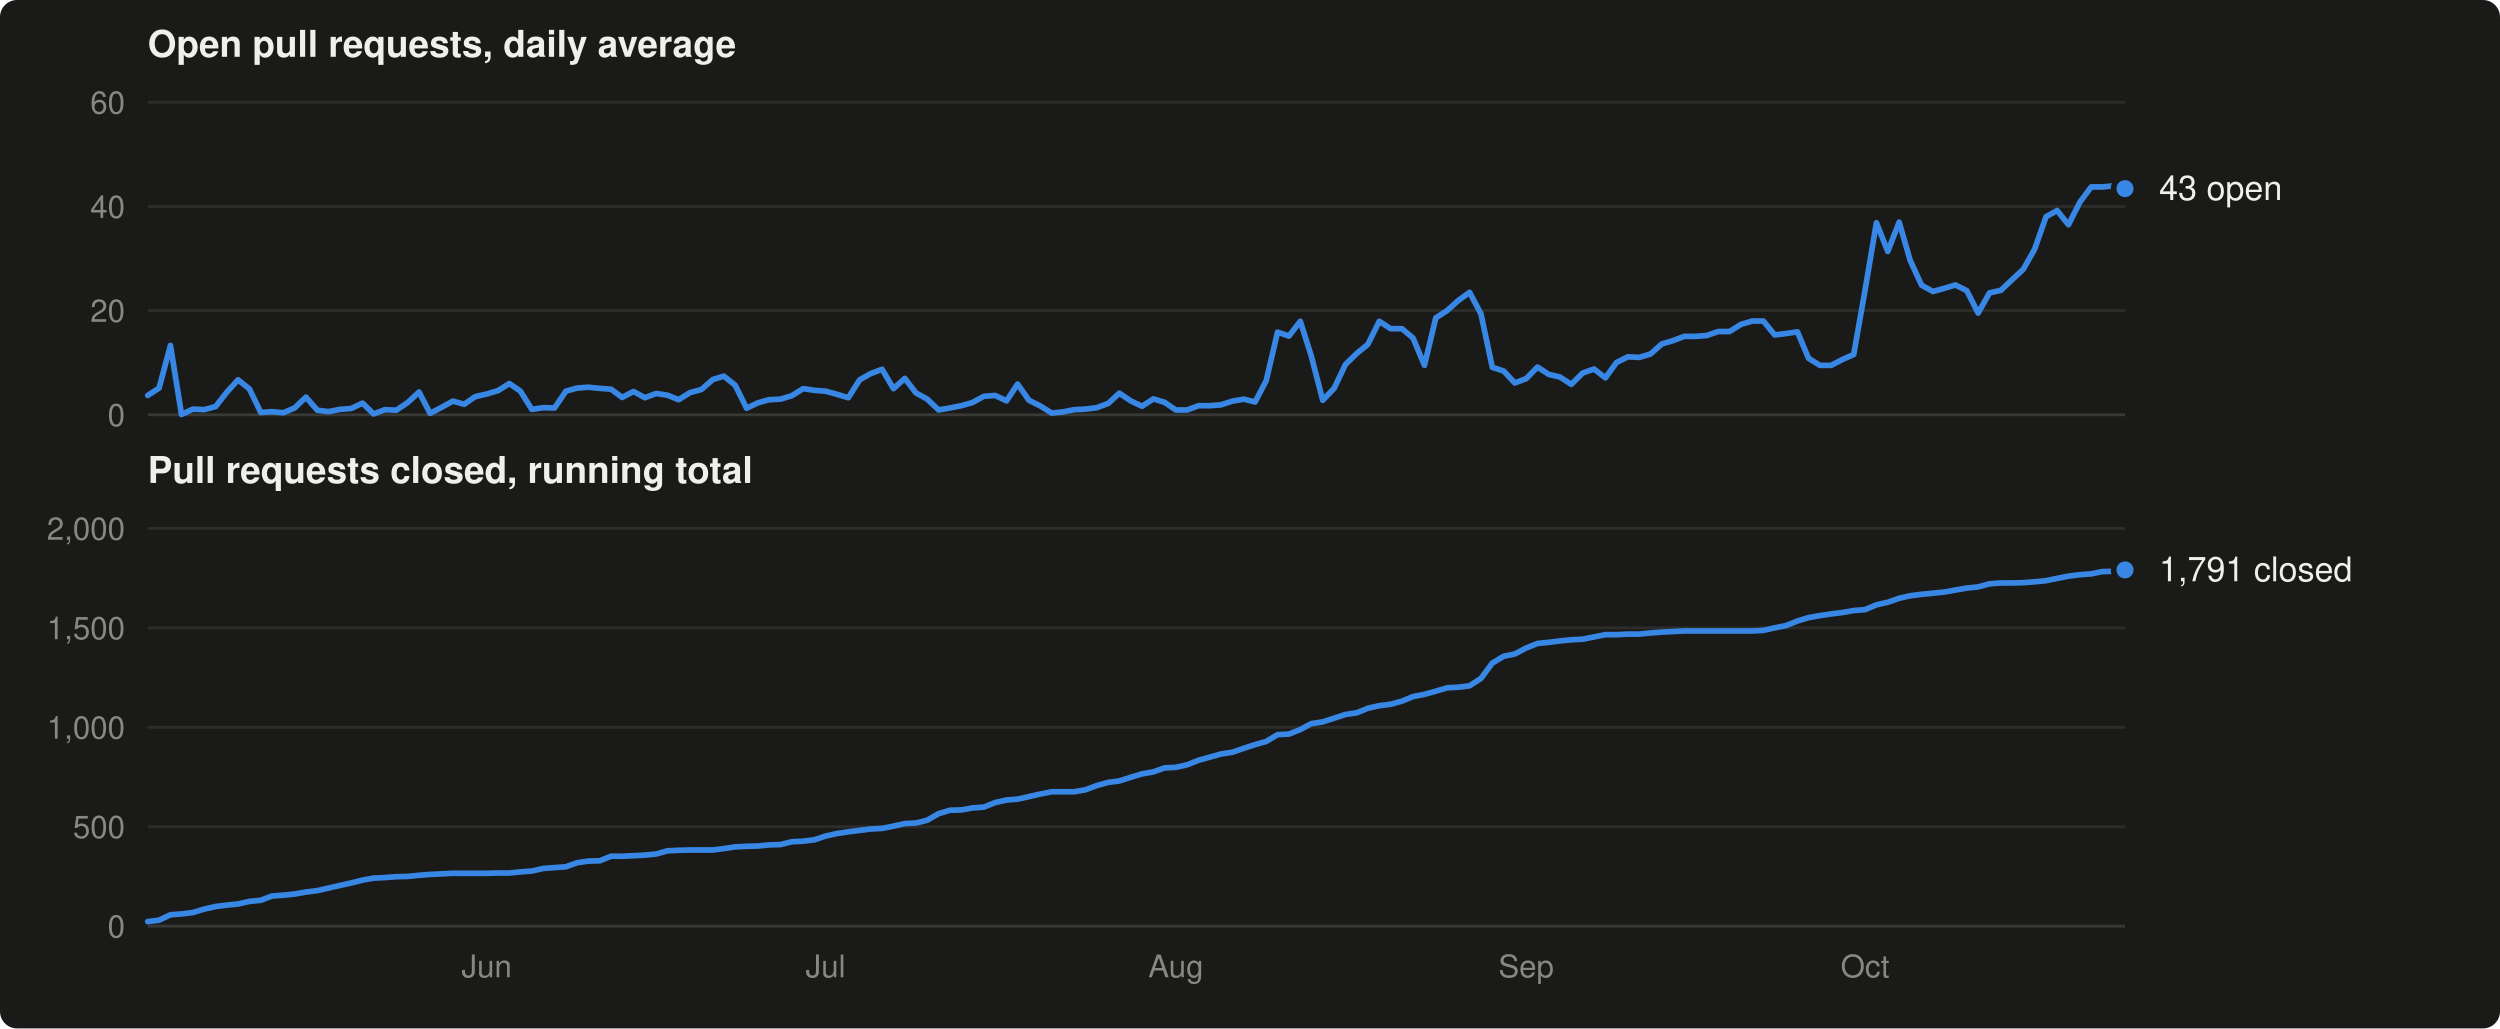
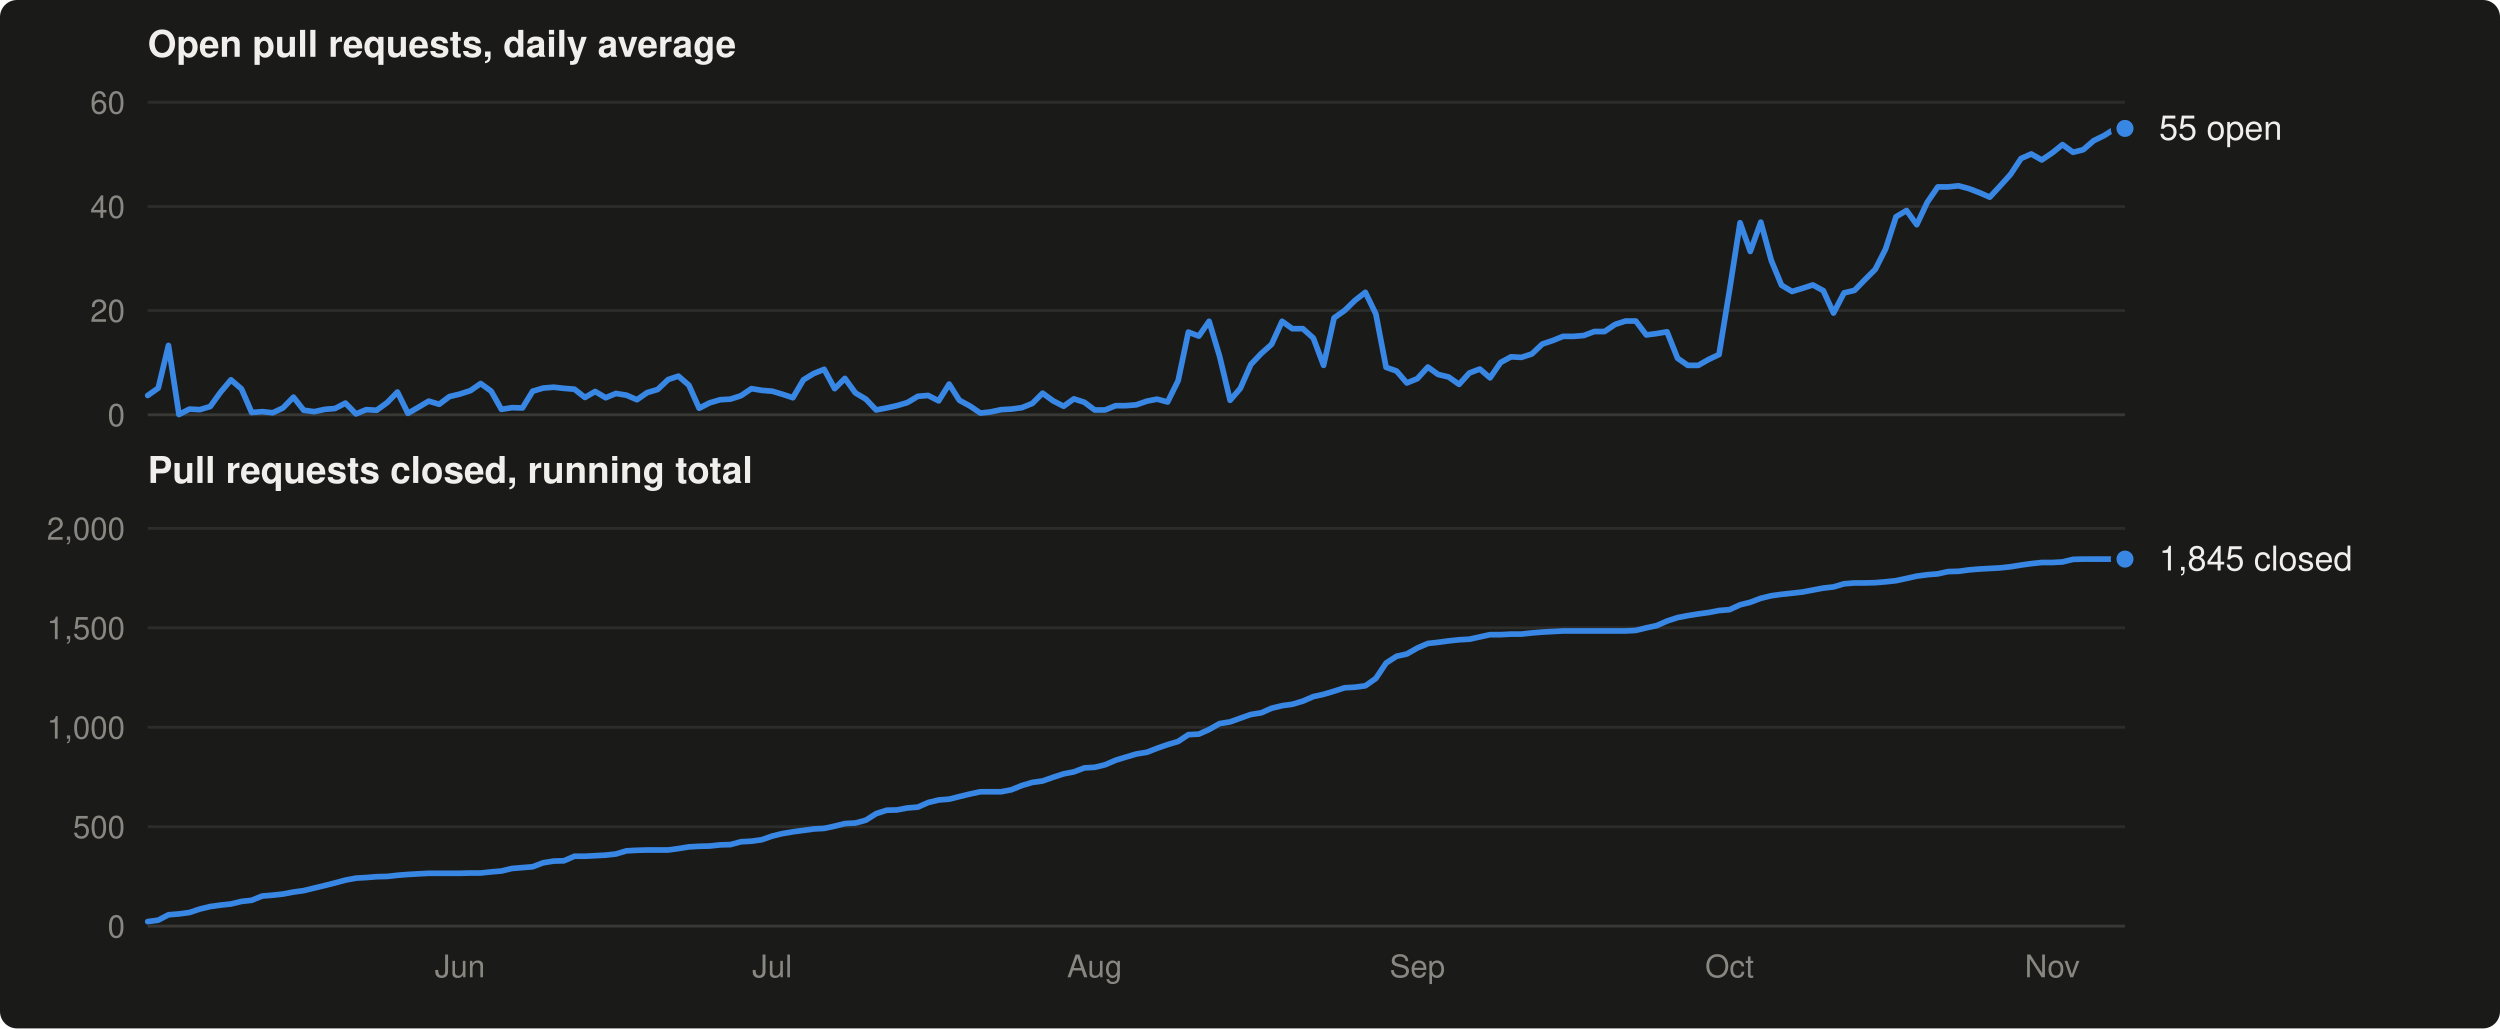
<svg xmlns="http://www.w3.org/2000/svg" width="880" height="362" viewBox="0 0 880 362" role="img" aria-labelledby="t d" font-family="-apple-system, BlinkMacSystemFont, 'Segoe UI', Helvetica, Arial, sans-serif">
  <rect width="100%" height="100%" rx="6" fill="#1a1a19" />
  <text x="52.0" y="20.0" fill="#f0efec" font-size="13" font-weight="600" text-anchor="start">Open pull requests, daily average</text>
  <line x1="52" y1="146.0" x2="748" y2="146.0" stroke="#383835" stroke-width="1" />
  <text x="44.0" y="150.0" fill="#898781" font-size="11" font-weight="400" text-anchor="end">0</text>
  <line x1="52" y1="109.3" x2="748" y2="109.3" stroke="#2c2c2a" stroke-width="1" />
  <text x="44.0" y="113.3" fill="#898781" font-size="11" font-weight="400" text-anchor="end">20</text>
  <line x1="52" y1="72.7" x2="748" y2="72.7" stroke="#2c2c2a" stroke-width="1" />
  <text x="44.0" y="76.7" fill="#898781" font-size="11" font-weight="400" text-anchor="end">40</text>
  <line x1="52" y1="36.0" x2="748" y2="36.0" stroke="#2c2c2a" stroke-width="1" />
  <text x="44.0" y="40.0" fill="#898781" font-size="11" font-weight="400" text-anchor="end">60</text>
-   <path d="M52.0,139.2 L56.0,136.6 L60.0,121.6 L63.9,145.9 L67.9,144.0 L71.9,144.2 L75.9,143.1 L79.8,138.1 L83.8,133.7 L87.8,136.9 L91.8,145.2 L95.7,144.9 L99.7,145.3 L103.7,143.6 L107.7,139.8 L111.7,144.4 L115.6,144.9 L119.6,144.1 L123.6,143.8 L127.6,141.9 L131.5,145.7 L135.5,144.2 L139.5,144.4 L143.5,141.7 L147.5,138.0 L151.4,145.5 L155.4,143.4 L159.4,141.2 L163.4,142.3 L167.3,139.6 L171.3,138.7 L175.3,137.5 L179.3,135.0 L183.2,137.7 L187.2,144.1 L191.2,143.5 L195.2,143.6 L199.2,137.7 L203.1,136.6 L207.1,136.3 L211.1,136.7 L215.1,137.0 L219.0,139.9 L223.0,137.8 L227.0,140.0 L231.0,138.5 L234.9,139.1 L238.9,140.7 L242.9,138.2 L246.9,137.1 L250.9,133.6 L254.8,132.4 L258.8,135.6 L262.8,143.7 L266.8,141.8 L270.7,140.7 L274.7,140.5 L278.7,139.3 L282.7,136.8 L286.7,137.4 L290.6,137.7 L294.6,138.8 L298.6,140.0 L302.6,133.7 L306.5,131.5 L310.5,130.0 L314.5,136.8 L318.5,133.2 L322.4,138.3 L326.4,140.5 L330.4,144.3 L334.4,143.6 L338.4,142.8 L342.3,141.7 L346.3,139.5 L350.3,139.2 L354.3,141.1 L358.2,135.2 L362.2,140.9 L366.2,142.9 L370.2,145.4 L374.1,145.0 L378.1,144.2 L382.1,144.0 L386.1,143.5 L390.1,142.0 L394.0,138.4 L398.0,141.1 L402.0,143.0 L406.0,140.4 L409.9,141.6 L413.9,144.3 L417.9,144.3 L421.9,142.8 L425.9,142.8 L429.8,142.5 L433.8,141.2 L437.8,140.5 L441.8,141.5 L445.7,134.0 L449.7,116.9 L453.7,118.3 L457.7,113.1 L461.6,125.4 L465.6,140.9 L469.6,136.7 L473.6,128.3 L477.6,124.4 L481.5,121.2 L485.5,113.1 L489.5,115.7 L493.5,115.7 L497.4,119.0 L501.4,128.6 L505.4,111.9 L509.4,109.3 L513.3,105.8 L517.3,102.9 L521.3,110.5 L525.3,129.3 L529.3,130.6 L533.2,134.8 L537.2,133.3 L541.2,129.2 L545.2,131.8 L549.1,132.7 L553.1,135.3 L557.1,131.3 L561.1,129.9 L565.1,133.0 L569.0,127.6 L573.0,125.6 L577.0,125.8 L581.0,124.6 L584.9,121.1 L588.9,119.9 L592.9,118.4 L596.9,118.4 L600.8,118.1 L604.8,116.7 L608.8,116.7 L612.8,114.2 L616.8,113.0 L620.7,113.0 L624.7,117.9 L628.7,117.4 L632.7,116.8 L636.6,126.1 L640.6,128.6 L644.6,128.6 L648.6,126.5 L652.5,124.8 L656.5,102.1 L660.5,78.4 L664.5,88.5 L668.5,78.2 L672.4,91.7 L676.4,100.4 L680.4,102.6 L684.4,101.5 L688.3,100.3 L692.3,102.3 L696.3,110.2 L700.3,103.1 L704.3,102.2 L708.2,98.5 L712.2,94.8 L716.2,87.7 L720.2,76.3 L724.1,74.1 L728.1,79.1 L732.1,71.2 L736.1,65.8 L740.0,65.8 L744.0,65.4 L748.0,66.4" fill="none" stroke="#3987e5" stroke-width="2" stroke-linejoin="round" stroke-linecap="round" />
-   <circle cx="748.0" cy="66.4" r="4" fill="#3987e5" stroke="#1a1a19" stroke-width="2" />
-   <text x="760.0" y="70.4" fill="#f0efec" font-size="12" font-weight="400" text-anchor="start">43 open</text>
+   <path d="M52.0,139.2 L55.7,136.6 L59.3,121.6 L63.0,145.9 L66.7,144.0 L70.3,144.2 L74.0,143.1 L77.6,138.1 L81.3,133.7 L85.0,136.9 L88.6,145.2 L92.3,144.9 L96.0,145.3 L99.6,143.6 L103.3,139.8 L106.9,144.4 L110.6,144.9 L114.3,144.1 L117.9,143.8 L121.6,141.9 L125.3,145.7 L128.9,144.2 L132.6,144.4 L136.3,141.7 L139.9,138.0 L143.6,145.5 L147.2,143.4 L150.9,141.2 L154.6,142.3 L158.2,139.6 L161.9,138.7 L165.6,137.5 L169.2,135.0 L172.9,137.7 L176.5,144.1 L180.2,143.5 L183.9,143.6 L187.5,137.7 L191.2,136.6 L194.9,136.3 L198.5,136.7 L202.2,137.0 L205.9,139.9 L209.5,137.8 L213.2,140.0 L216.8,138.5 L220.5,139.1 L224.2,140.7 L227.8,138.2 L231.5,137.1 L235.2,133.6 L238.8,132.4 L242.5,135.6 L246.1,143.7 L249.8,141.8 L253.5,140.7 L257.1,140.5 L260.8,139.3 L264.5,136.8 L268.1,137.4 L271.8,137.7 L275.5,138.8 L279.1,140.0 L282.8,133.7 L286.4,131.5 L290.1,130.0 L293.8,136.8 L297.4,133.2 L301.1,138.3 L304.8,140.5 L308.4,144.3 L312.1,143.6 L315.7,142.8 L319.4,141.7 L323.1,139.5 L326.7,139.2 L330.4,141.1 L334.1,135.2 L337.7,140.9 L341.4,142.9 L345.1,145.4 L348.7,145.0 L352.4,144.2 L356.0,144.0 L359.7,143.5 L363.4,142.0 L367.0,138.4 L370.7,141.1 L374.4,143.0 L378.0,140.4 L381.7,141.6 L385.3,144.3 L389.0,144.3 L392.7,142.8 L396.3,142.8 L400.0,142.5 L403.7,141.2 L407.3,140.5 L411.0,141.5 L414.7,134.0 L418.3,116.9 L422.0,118.3 L425.6,113.1 L429.3,125.4 L433.0,140.9 L436.6,136.7 L440.3,128.3 L444.0,124.4 L447.6,121.2 L451.3,113.1 L454.9,115.7 L458.6,115.7 L462.3,119.0 L465.9,128.6 L469.6,111.9 L473.3,109.3 L476.9,105.8 L480.6,102.9 L484.3,110.5 L487.9,129.3 L491.6,130.6 L495.2,134.8 L498.9,133.3 L502.6,129.2 L506.2,131.8 L509.9,132.7 L513.6,135.3 L517.2,131.3 L520.9,129.9 L524.5,133.0 L528.2,127.6 L531.9,125.6 L535.5,125.8 L539.2,124.6 L542.9,121.1 L546.5,119.9 L550.2,118.4 L553.9,118.4 L557.5,118.1 L561.2,116.7 L564.8,116.7 L568.5,114.2 L572.2,113.0 L575.8,113.0 L579.5,117.9 L583.2,117.4 L586.8,116.8 L590.5,126.1 L594.1,128.6 L597.8,128.6 L601.5,126.5 L605.1,124.8 L608.8,102.1 L612.5,78.4 L616.1,88.5 L619.8,78.2 L623.5,91.7 L627.1,100.4 L630.8,102.6 L634.4,101.5 L638.1,100.3 L641.8,102.3 L645.4,110.2 L649.1,103.1 L652.8,102.2 L656.4,98.5 L660.1,94.8 L663.7,87.7 L667.4,76.3 L671.1,74.1 L674.7,79.1 L678.4,71.2 L682.1,65.8 L685.7,65.8 L689.4,65.4 L693.1,66.4 L696.7,67.8 L700.4,69.4 L704.0,65.5 L707.7,61.4 L711.4,55.8 L715.0,54.2 L718.7,56.3 L722.4,53.8 L726.0,50.9 L729.7,53.6 L733.3,52.7 L737.0,49.5 L740.7,47.7 L744.3,45.4 L748.0,45.2" fill="none" stroke="#3987e5" stroke-width="2" stroke-linejoin="round" stroke-linecap="round" />
+   <circle cx="748.0" cy="45.2" r="4" fill="#3987e5" stroke="#1a1a19" stroke-width="2" />
+   <text x="760.0" y="49.2" fill="#f0efec" font-size="12" font-weight="400" text-anchor="start">55 open</text>
  <text x="52.0" y="170.0" fill="#f0efec" font-size="13" font-weight="600" text-anchor="start">Pull requests closed, running total</text>
  <line x1="52" y1="326.0" x2="748" y2="326.0" stroke="#383835" stroke-width="1" />
  <text x="44.0" y="330.0" fill="#898781" font-size="11" font-weight="400" text-anchor="end">0</text>
  <line x1="52" y1="291.0" x2="748" y2="291.0" stroke="#2c2c2a" stroke-width="1" />
  <text x="44.0" y="295.0" fill="#898781" font-size="11" font-weight="400" text-anchor="end">500</text>
  <line x1="52" y1="256.0" x2="748" y2="256.0" stroke="#2c2c2a" stroke-width="1" />
  <text x="44.0" y="260.0" fill="#898781" font-size="11" font-weight="400" text-anchor="end">1,000</text>
  <line x1="52" y1="221.0" x2="748" y2="221.0" stroke="#2c2c2a" stroke-width="1" />
  <text x="44.0" y="225.0" fill="#898781" font-size="11" font-weight="400" text-anchor="end">1,500</text>
  <line x1="52" y1="186.0" x2="748" y2="186.0" stroke="#2c2c2a" stroke-width="1" />
  <text x="44.0" y="190.0" fill="#898781" font-size="11" font-weight="400" text-anchor="end">2,000</text>
-   <path d="M52.0,324.4 L56.0,323.9 L60.0,322.0 L63.9,321.7 L67.9,321.2 L71.9,320.0 L75.9,319.1 L79.8,318.6 L83.8,318.2 L87.8,317.3 L91.8,316.9 L95.7,315.4 L99.7,315.1 L103.7,314.7 L107.7,314.0 L111.7,313.5 L115.6,312.6 L119.6,311.7 L123.6,310.8 L127.6,309.8 L131.5,309.1 L135.5,308.9 L139.5,308.6 L143.5,308.5 L147.5,308.1 L151.4,307.8 L155.4,307.6 L159.4,307.4 L163.4,307.4 L167.3,307.4 L171.3,307.4 L175.3,307.3 L179.3,307.3 L183.2,306.9 L187.2,306.6 L191.2,305.7 L195.2,305.4 L199.2,305.1 L203.1,303.7 L207.1,303.1 L211.1,303.0 L215.1,301.4 L219.0,301.4 L223.0,301.2 L227.0,301.0 L231.0,300.6 L234.9,299.5 L238.9,299.3 L242.9,299.2 L246.9,299.2 L250.9,299.2 L254.8,298.7 L258.8,298.1 L262.8,297.9 L266.8,297.8 L270.7,297.4 L274.7,297.3 L278.7,296.3 L282.7,296.1 L286.7,295.6 L290.6,294.3 L294.6,293.4 L298.6,292.8 L302.6,292.3 L306.5,291.8 L310.5,291.6 L314.5,290.8 L318.5,289.9 L322.4,289.7 L326.4,288.7 L330.4,286.4 L334.4,285.2 L338.4,285.1 L342.3,284.4 L346.3,284.1 L350.3,282.5 L354.3,281.6 L358.2,281.3 L362.2,280.4 L366.2,279.5 L370.2,278.7 L374.1,278.7 L378.1,278.7 L382.1,278.0 L386.1,276.5 L390.1,275.4 L394.0,274.9 L398.0,273.6 L402.0,272.4 L406.0,271.7 L409.9,270.3 L413.9,270.1 L417.9,269.2 L421.9,267.6 L425.9,266.5 L429.8,265.4 L433.8,264.8 L437.8,263.4 L441.8,262.1 L445.7,261.0 L449.7,258.6 L453.7,258.4 L457.7,256.8 L461.6,254.7 L465.6,254.1 L469.6,252.8 L473.6,251.5 L477.6,250.9 L481.5,249.3 L485.5,248.4 L489.5,247.9 L493.5,246.8 L497.4,245.2 L501.4,244.4 L505.4,243.3 L509.4,242.1 L513.3,241.9 L517.3,241.4 L521.3,238.8 L525.3,233.4 L529.3,231.0 L533.2,230.2 L537.2,228.1 L541.2,226.5 L545.2,226.1 L549.1,225.6 L553.1,225.2 L557.1,225.0 L561.1,224.2 L565.1,223.4 L569.0,223.4 L573.0,223.2 L577.0,223.2 L581.0,222.8 L584.9,222.5 L588.9,222.3 L592.9,222.1 L596.9,222.1 L600.8,222.1 L604.8,222.1 L608.8,222.1 L612.8,222.1 L616.8,222.1 L620.7,221.9 L624.7,221.0 L628.7,220.2 L632.7,218.6 L636.6,217.4 L640.6,216.7 L644.6,216.1 L648.6,215.6 L652.5,214.9 L656.5,214.6 L660.5,212.9 L664.5,212.0 L668.5,210.6 L672.4,209.7 L676.4,209.2 L680.4,208.8 L684.4,208.4 L688.3,207.7 L692.3,207.0 L696.3,206.6 L700.3,205.5 L704.3,205.2 L708.2,205.2 L712.2,205.1 L716.2,204.8 L720.2,204.4 L724.1,203.6 L728.1,202.8 L732.1,202.3 L736.1,202.0 L740.0,201.2 L744.0,201.1 L748.0,200.6" fill="none" stroke="#3987e5" stroke-width="2" stroke-linejoin="round" stroke-linecap="round" />
-   <circle cx="748.0" cy="200.6" r="4" fill="#3987e5" stroke="#1a1a19" stroke-width="2" />
-   <text x="760.0" y="204.6" fill="#f0efec" font-size="12" font-weight="400" text-anchor="start">1,791 closed</text>
-   <text x="171.3" y="344.0" fill="#898781" font-size="11" font-weight="400" text-anchor="middle">Jun</text>
-   <text x="290.6" y="344.0" fill="#898781" font-size="11" font-weight="400" text-anchor="middle">Jul</text>
-   <text x="413.9" y="344.0" fill="#898781" font-size="11" font-weight="400" text-anchor="middle">Aug</text>
-   <text x="537.2" y="344.0" fill="#898781" font-size="11" font-weight="400" text-anchor="middle">Sep</text>
-   <text x="656.5" y="344.0" fill="#898781" font-size="11" font-weight="400" text-anchor="middle">Oct</text>
+   <path d="M52.0,324.4 L55.7,323.9 L59.3,322.0 L63.0,321.7 L66.7,321.2 L70.3,320.0 L74.0,319.1 L77.6,318.6 L81.3,318.2 L85.0,317.3 L88.6,316.9 L92.3,315.4 L96.0,315.1 L99.6,314.7 L103.3,314.0 L106.9,313.5 L110.6,312.6 L114.3,311.7 L117.9,310.8 L121.6,309.8 L125.3,309.1 L128.9,308.9 L132.6,308.6 L136.3,308.5 L139.9,308.1 L143.6,307.8 L147.2,307.6 L150.9,307.4 L154.6,307.4 L158.2,307.4 L161.9,307.4 L165.6,307.3 L169.2,307.3 L172.9,306.9 L176.5,306.6 L180.2,305.7 L183.9,305.4 L187.5,305.1 L191.2,303.7 L194.9,303.1 L198.5,303.0 L202.2,301.4 L205.9,301.4 L209.5,301.2 L213.2,301.0 L216.8,300.6 L220.5,299.5 L224.2,299.3 L227.8,299.2 L231.5,299.2 L235.2,299.2 L238.8,298.7 L242.5,298.1 L246.1,297.9 L249.8,297.8 L253.5,297.4 L257.1,297.3 L260.8,296.3 L264.5,296.1 L268.1,295.6 L271.8,294.3 L275.5,293.4 L279.1,292.8 L282.8,292.3 L286.4,291.8 L290.1,291.6 L293.8,290.8 L297.4,289.9 L301.1,289.7 L304.8,288.7 L308.4,286.4 L312.1,285.2 L315.7,285.1 L319.4,284.4 L323.1,284.1 L326.7,282.5 L330.4,281.6 L334.1,281.3 L337.7,280.4 L341.4,279.5 L345.1,278.7 L348.7,278.7 L352.4,278.7 L356.0,278.0 L359.7,276.5 L363.4,275.4 L367.0,274.9 L370.7,273.6 L374.4,272.4 L378.0,271.7 L381.7,270.3 L385.3,270.1 L389.0,269.2 L392.7,267.6 L396.3,266.5 L400.0,265.4 L403.7,264.8 L407.3,263.4 L411.0,262.1 L414.7,261.0 L418.3,258.6 L422.0,258.4 L425.6,256.8 L429.3,254.7 L433.0,254.1 L436.6,252.8 L440.3,251.5 L444.0,250.9 L447.6,249.3 L451.3,248.4 L454.9,247.9 L458.6,246.8 L462.3,245.2 L465.9,244.4 L469.6,243.3 L473.3,242.1 L476.9,241.9 L480.6,241.4 L484.3,238.8 L487.9,233.4 L491.6,231.0 L495.2,230.2 L498.9,228.1 L502.6,226.5 L506.2,226.1 L509.9,225.6 L513.6,225.2 L517.2,225.0 L520.9,224.2 L524.5,223.4 L528.2,223.4 L531.9,223.2 L535.5,223.2 L539.2,222.8 L542.9,222.5 L546.5,222.3 L550.2,222.1 L553.9,222.1 L557.5,222.1 L561.2,222.1 L564.8,222.1 L568.5,222.1 L572.2,222.1 L575.8,221.9 L579.5,221.0 L583.2,220.2 L586.8,218.6 L590.5,217.4 L594.1,216.7 L597.8,216.1 L601.5,215.6 L605.1,214.9 L608.8,214.6 L612.5,212.9 L616.1,212.0 L619.8,210.6 L623.5,209.7 L627.1,209.2 L630.8,208.8 L634.4,208.4 L638.1,207.7 L641.8,207.0 L645.4,206.6 L649.1,205.5 L652.8,205.2 L656.4,205.2 L660.1,205.1 L663.7,204.8 L667.4,204.4 L671.1,203.6 L674.7,202.8 L678.4,202.3 L682.1,202.0 L685.7,201.2 L689.4,201.1 L693.1,200.6 L696.7,200.3 L700.4,200.1 L704.0,199.9 L707.7,199.5 L711.4,198.9 L715.0,198.4 L718.7,198.0 L722.4,198.0 L726.0,197.8 L729.7,196.9 L733.3,196.8 L737.0,196.8 L740.7,196.8 L744.3,196.8 L748.0,196.8" fill="none" stroke="#3987e5" stroke-width="2" stroke-linejoin="round" stroke-linecap="round" />
+   <circle cx="748.0" cy="196.8" r="4" fill="#3987e5" stroke="#1a1a19" stroke-width="2" />
+   <text x="760.0" y="200.8" fill="#f0efec" font-size="12" font-weight="400" text-anchor="start">1,845 closed</text>
+   <text x="161.9" y="344.0" fill="#898781" font-size="11" font-weight="400" text-anchor="middle">Jun</text>
+   <text x="271.8" y="344.0" fill="#898781" font-size="11" font-weight="400" text-anchor="middle">Jul</text>
+   <text x="385.3" y="344.0" fill="#898781" font-size="11" font-weight="400" text-anchor="middle">Aug</text>
+   <text x="498.9" y="344.0" fill="#898781" font-size="11" font-weight="400" text-anchor="middle">Sep</text>
+   <text x="608.8" y="344.0" fill="#898781" font-size="11" font-weight="400" text-anchor="middle">Oct</text>
+   <text x="722.4" y="344.0" fill="#898781" font-size="11" font-weight="400" text-anchor="middle">Nov</text>
</svg>
